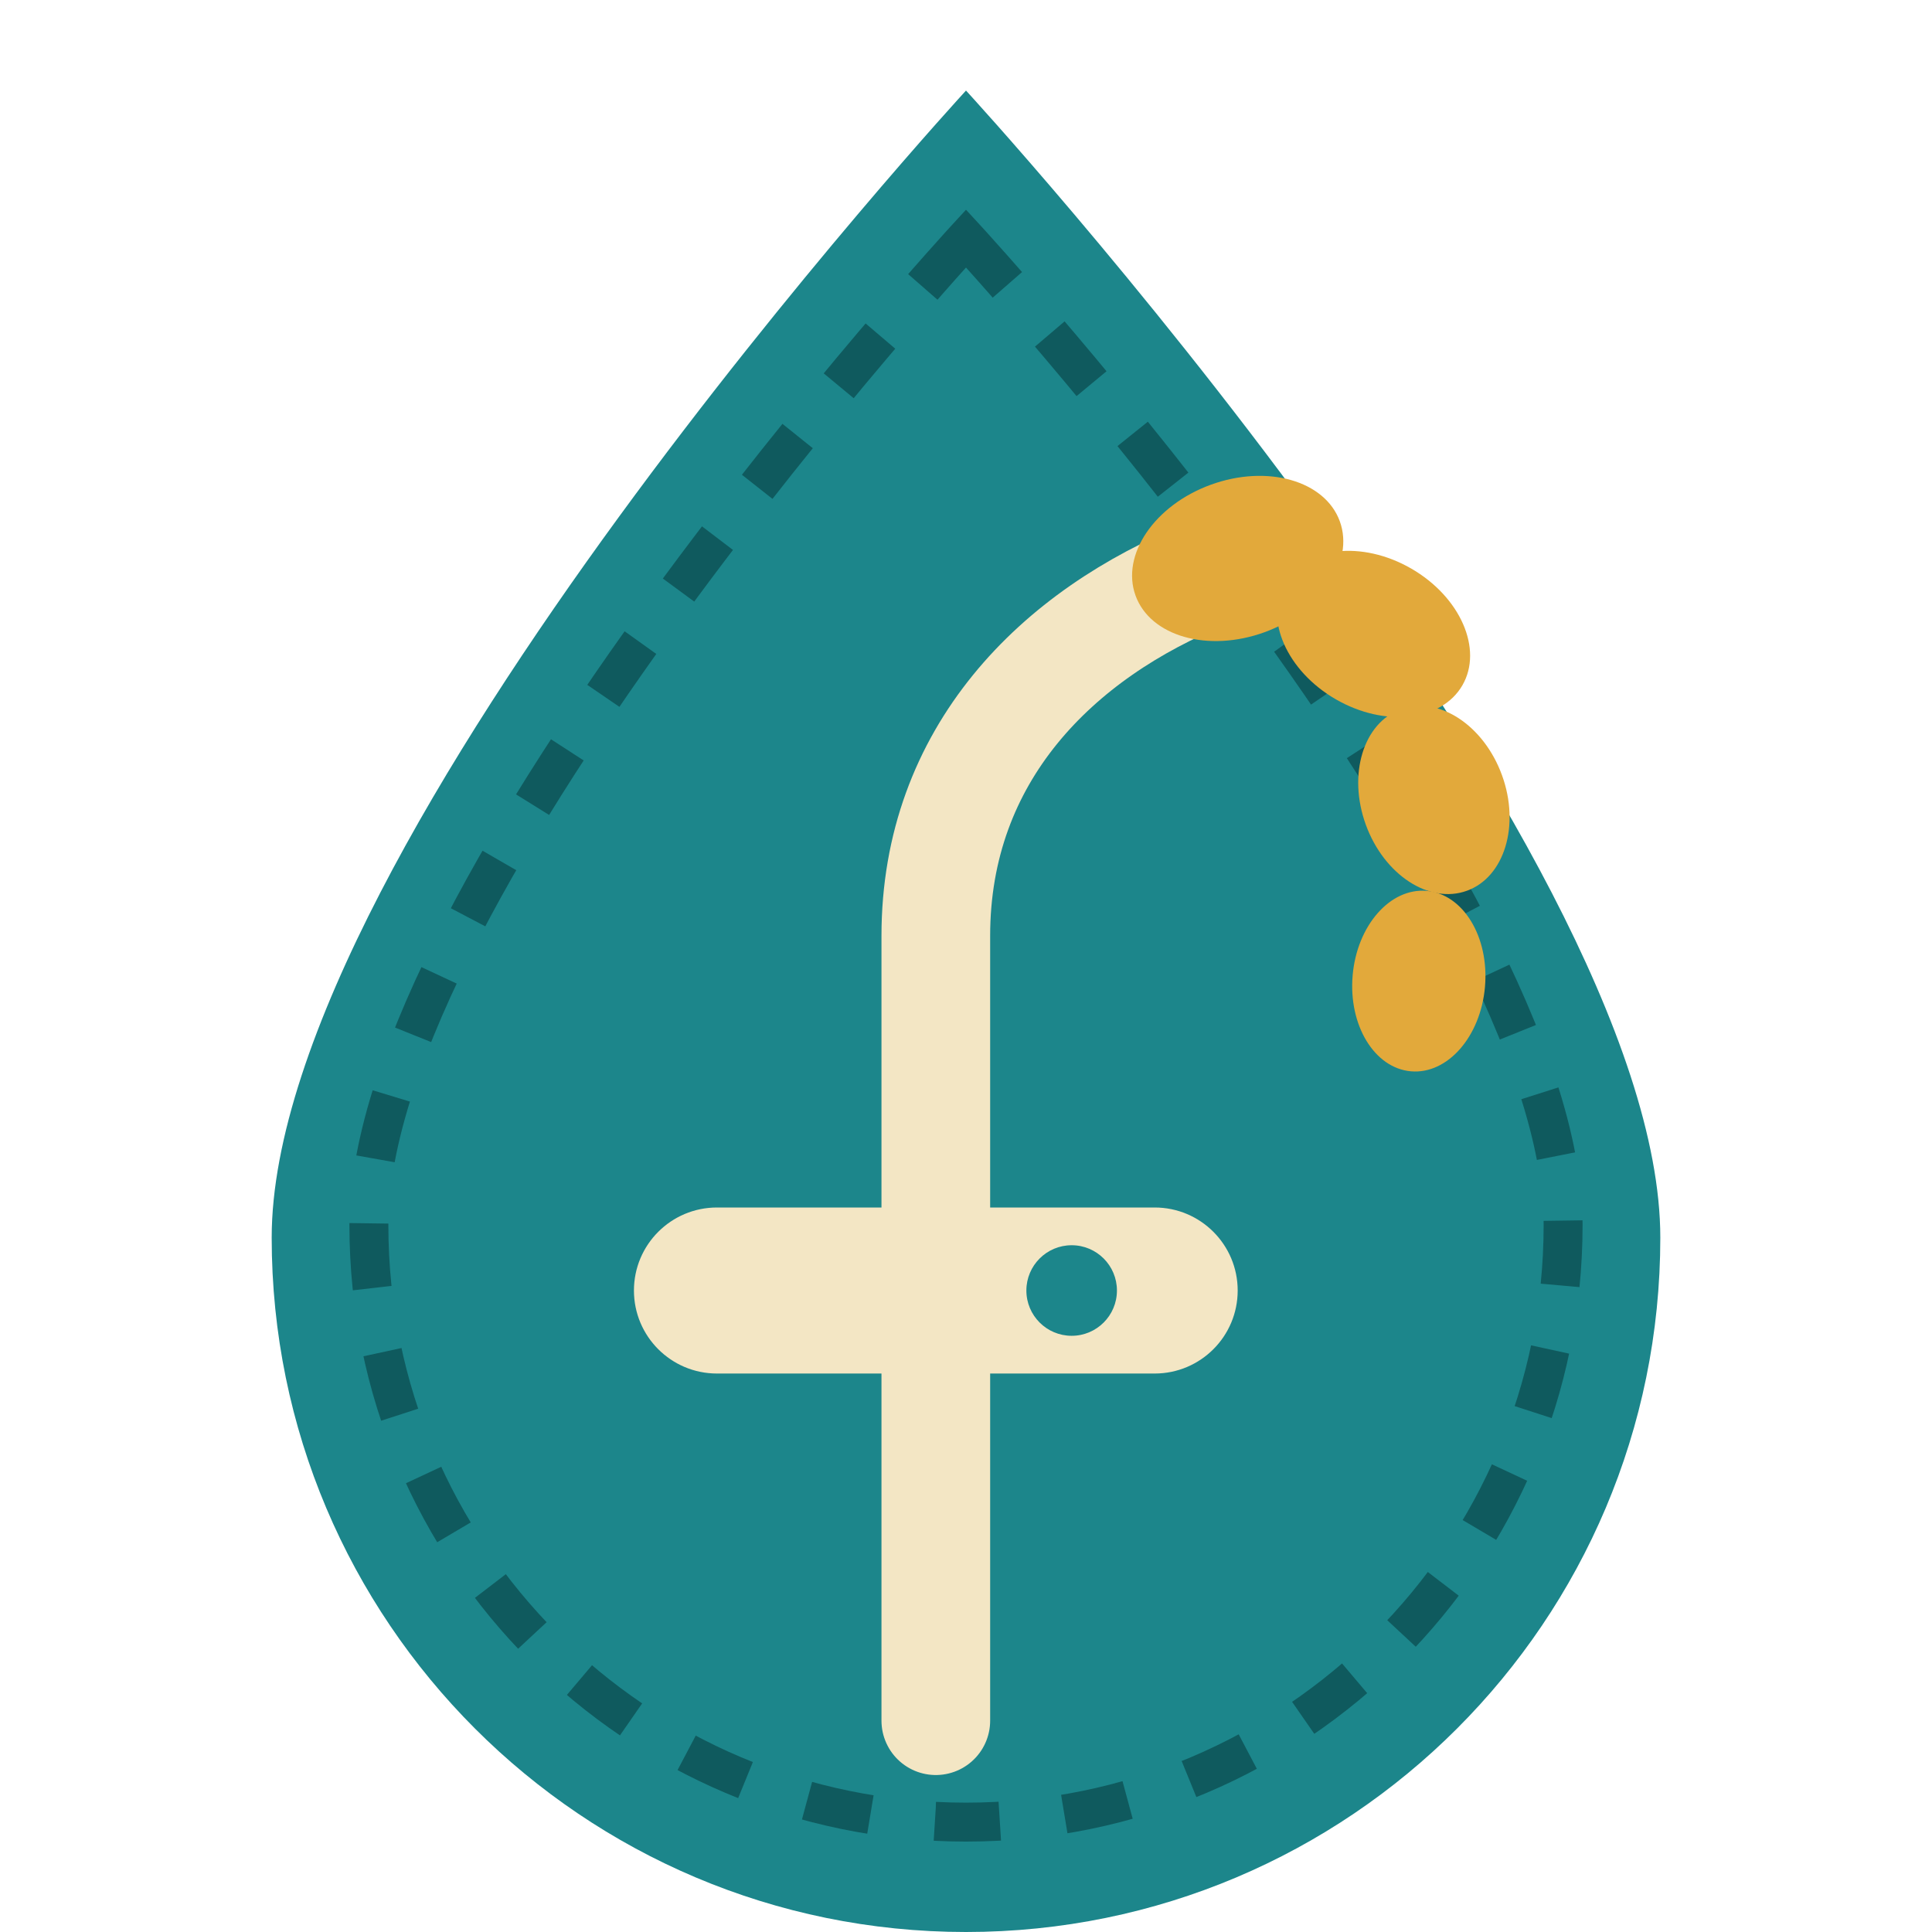
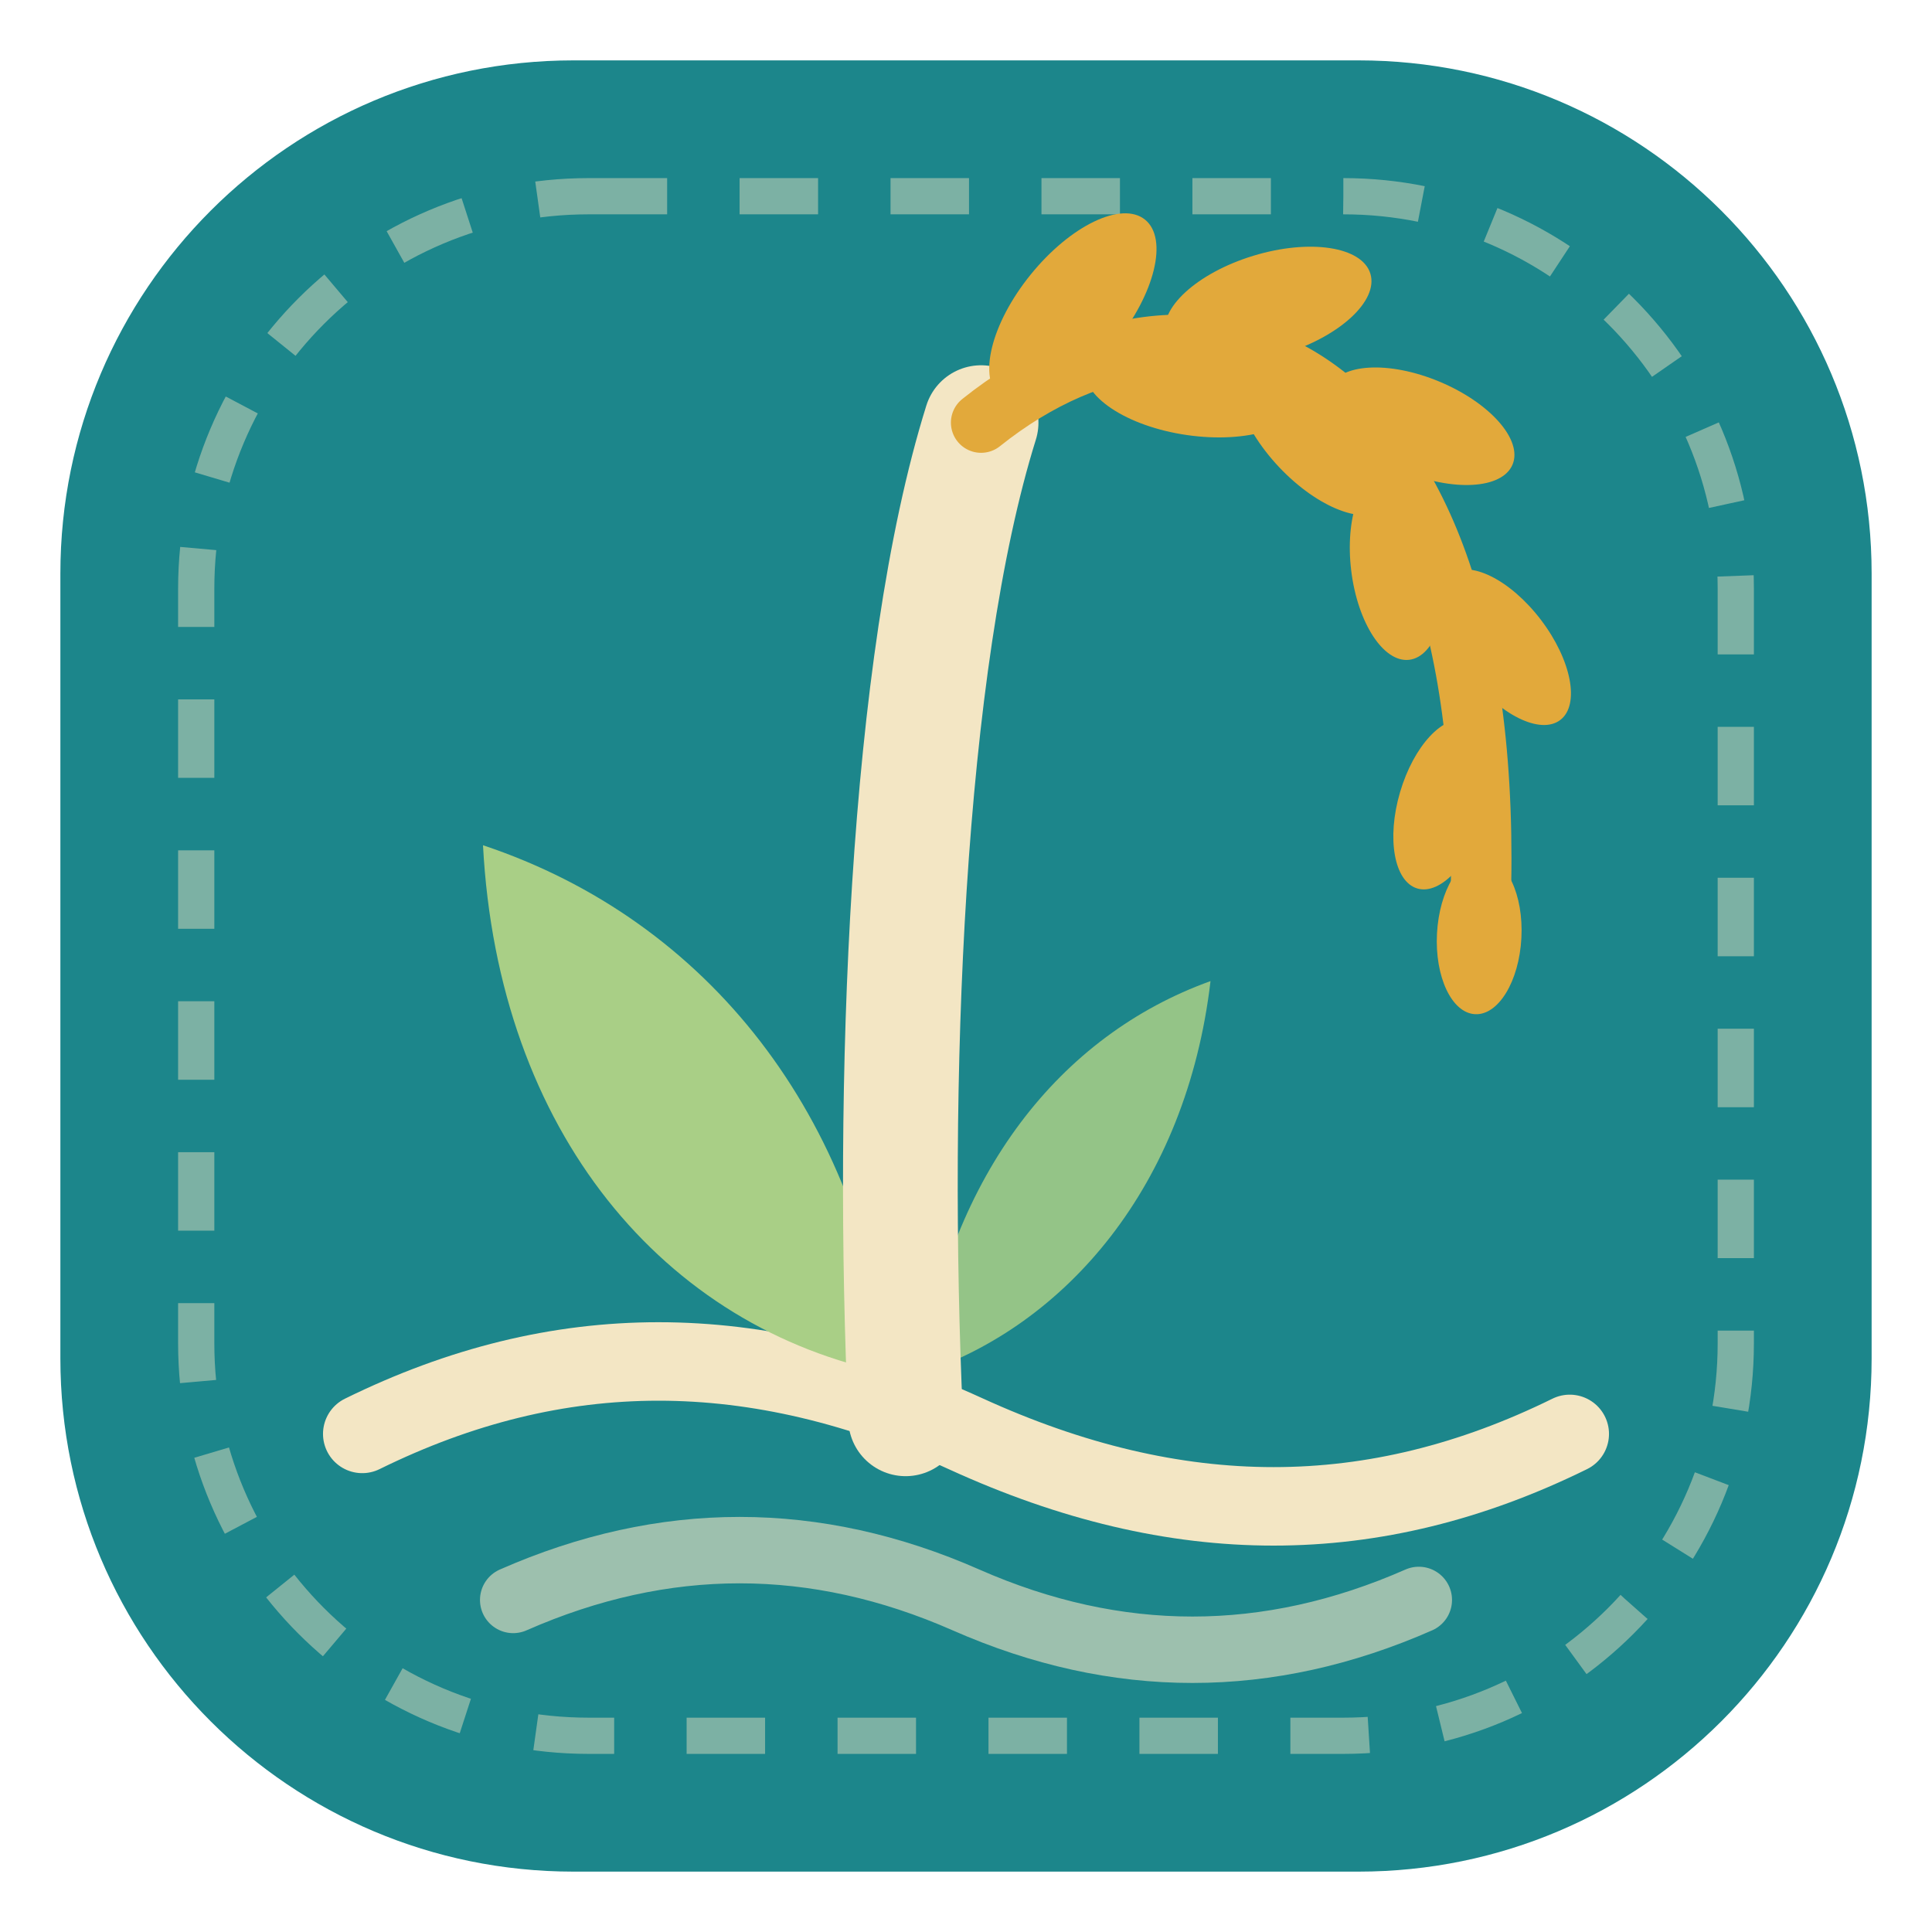
<svg xmlns="http://www.w3.org/2000/svg" viewBox="0 0 64 64" role="img" aria-label="Jagapadi">
-   <path d="M32 3C32 3 9 28 9 41a23 23 0 0 0 46 0C55 28 32 3 32 3Z" fill="#1c868b" />
-   <path d="M32 3C32 3 9 28 9 41a23 23 0 0 0 46 0C55 28 32 3 32 3Z" fill="none" stroke="#0f5a5e" stroke-width="1.5" stroke-dasharray="2.5 2.5" transform="translate(32 38) scale(.86) translate(-32 -38)" />
-   <path d="M31 57V31c0-6 4-10 9-12" fill="none" stroke="#f3e6c4" stroke-width="3.6" stroke-linecap="round" />
+   <rect x="2" y="2" width="60" height="60" rx="17" fill="#1c868b" />
+   <rect x="6.5" y="6.5" width="51" height="51" rx="13" fill="none" stroke="#f3e6c4" stroke-opacity=".45" stroke-width="1.2" stroke-dasharray="2.6 2.4" />
+   <path d="M12 47.5c6.5-3.2 13-3.2 20 0s13.5 3.2 20 0" fill="none" stroke="#f3e6c4" stroke-width="2.6" stroke-linecap="round" />
+   <path d="M17 53c5-2.2 10-2.2 15 0s10 2.2 15 0" fill="none" stroke="#f3e6c4" stroke-opacity=".6" stroke-width="2.2" stroke-linecap="round" />
+   <path d="M29.5 45.5C22 44 16.5 37.5 16 28c7.5 2.5 12.5 9 13.5 17.5Z" fill="#a9cf86" />
+   <path d="M30.5 45.5c4.8-1.6 8.8-6.2 9.6-13-5 1.8-8.6 6.4-9.6 13Z" fill="#a9cf86" opacity=".85" />
+   <path d="M30 47C29.5 36 30 22 32.5 14" fill="none" stroke="#f3e6c4" stroke-width="3.8" stroke-linecap="round" />
+   <path d="M32.5 14C40 8 50 12 49 31" fill="none" stroke="#e2a93b" stroke-width="2" stroke-linecap="round" />
  <g fill="#e2a93b">
-     <ellipse cx="41" cy="18.5" rx="3.6" ry="2.6" transform="rotate(-20 41 18.5)" />
-     <ellipse cx="45.5" cy="21" rx="3.4" ry="2.5" transform="rotate(30 45.5 21)" />
-     <ellipse cx="47.5" cy="26.5" rx="3.2" ry="2.4" transform="rotate(70 47.5 26.5)" />
-     <ellipse cx="47" cy="32.5" rx="3" ry="2.2" transform="rotate(95 47 32.5)" />
+     <ellipse cx="35.54" cy="10.23" rx="3.80" ry="1.80" transform="rotate(-51.0 35.54 10.23)" />
+     <ellipse cx="39.57" cy="12.68" rx="3.67" ry="1.75" transform="rotate(8.2 39.57 12.68)" />
+     <ellipse cx="42.01" cy="10.10" rx="3.54" ry="1.70" transform="rotate(-17.0 42.01 10.10)" />
+     <ellipse cx="43.57" cy="14.34" rx="3.41" ry="1.65" transform="rotate(46.7 43.57 14.34)" />
+     <ellipse cx="47.07" cy="14.12" rx="3.29" ry="1.60" transform="rotate(22.7 47.07 14.12)" />
+     <ellipse cx="46.30" cy="18.72" rx="3.16" ry="1.55" transform="rotate(83.0 46.30 18.72)" />
+     <ellipse cx="49.85" cy="21.44" rx="3.03" ry="1.50" transform="rotate(52.7 49.85 21.44)" />
+     <ellipse cx="47.77" cy="26.65" rx="2.90" ry="1.45" transform="rotate(106.4 47.77 26.65)" />
+     <ellipse cx="49.00" cy="31.00" rx="2.60" ry="1.40" transform="rotate(93.0 49.00 31.00)" />
  </g>
-   <rect x="21" y="40" width="20" height="5.5" rx="2.75" fill="#f3e6c4" />
-   <circle cx="35.5" cy="42.75" r="1.5" fill="#1c868b" />
</svg>
